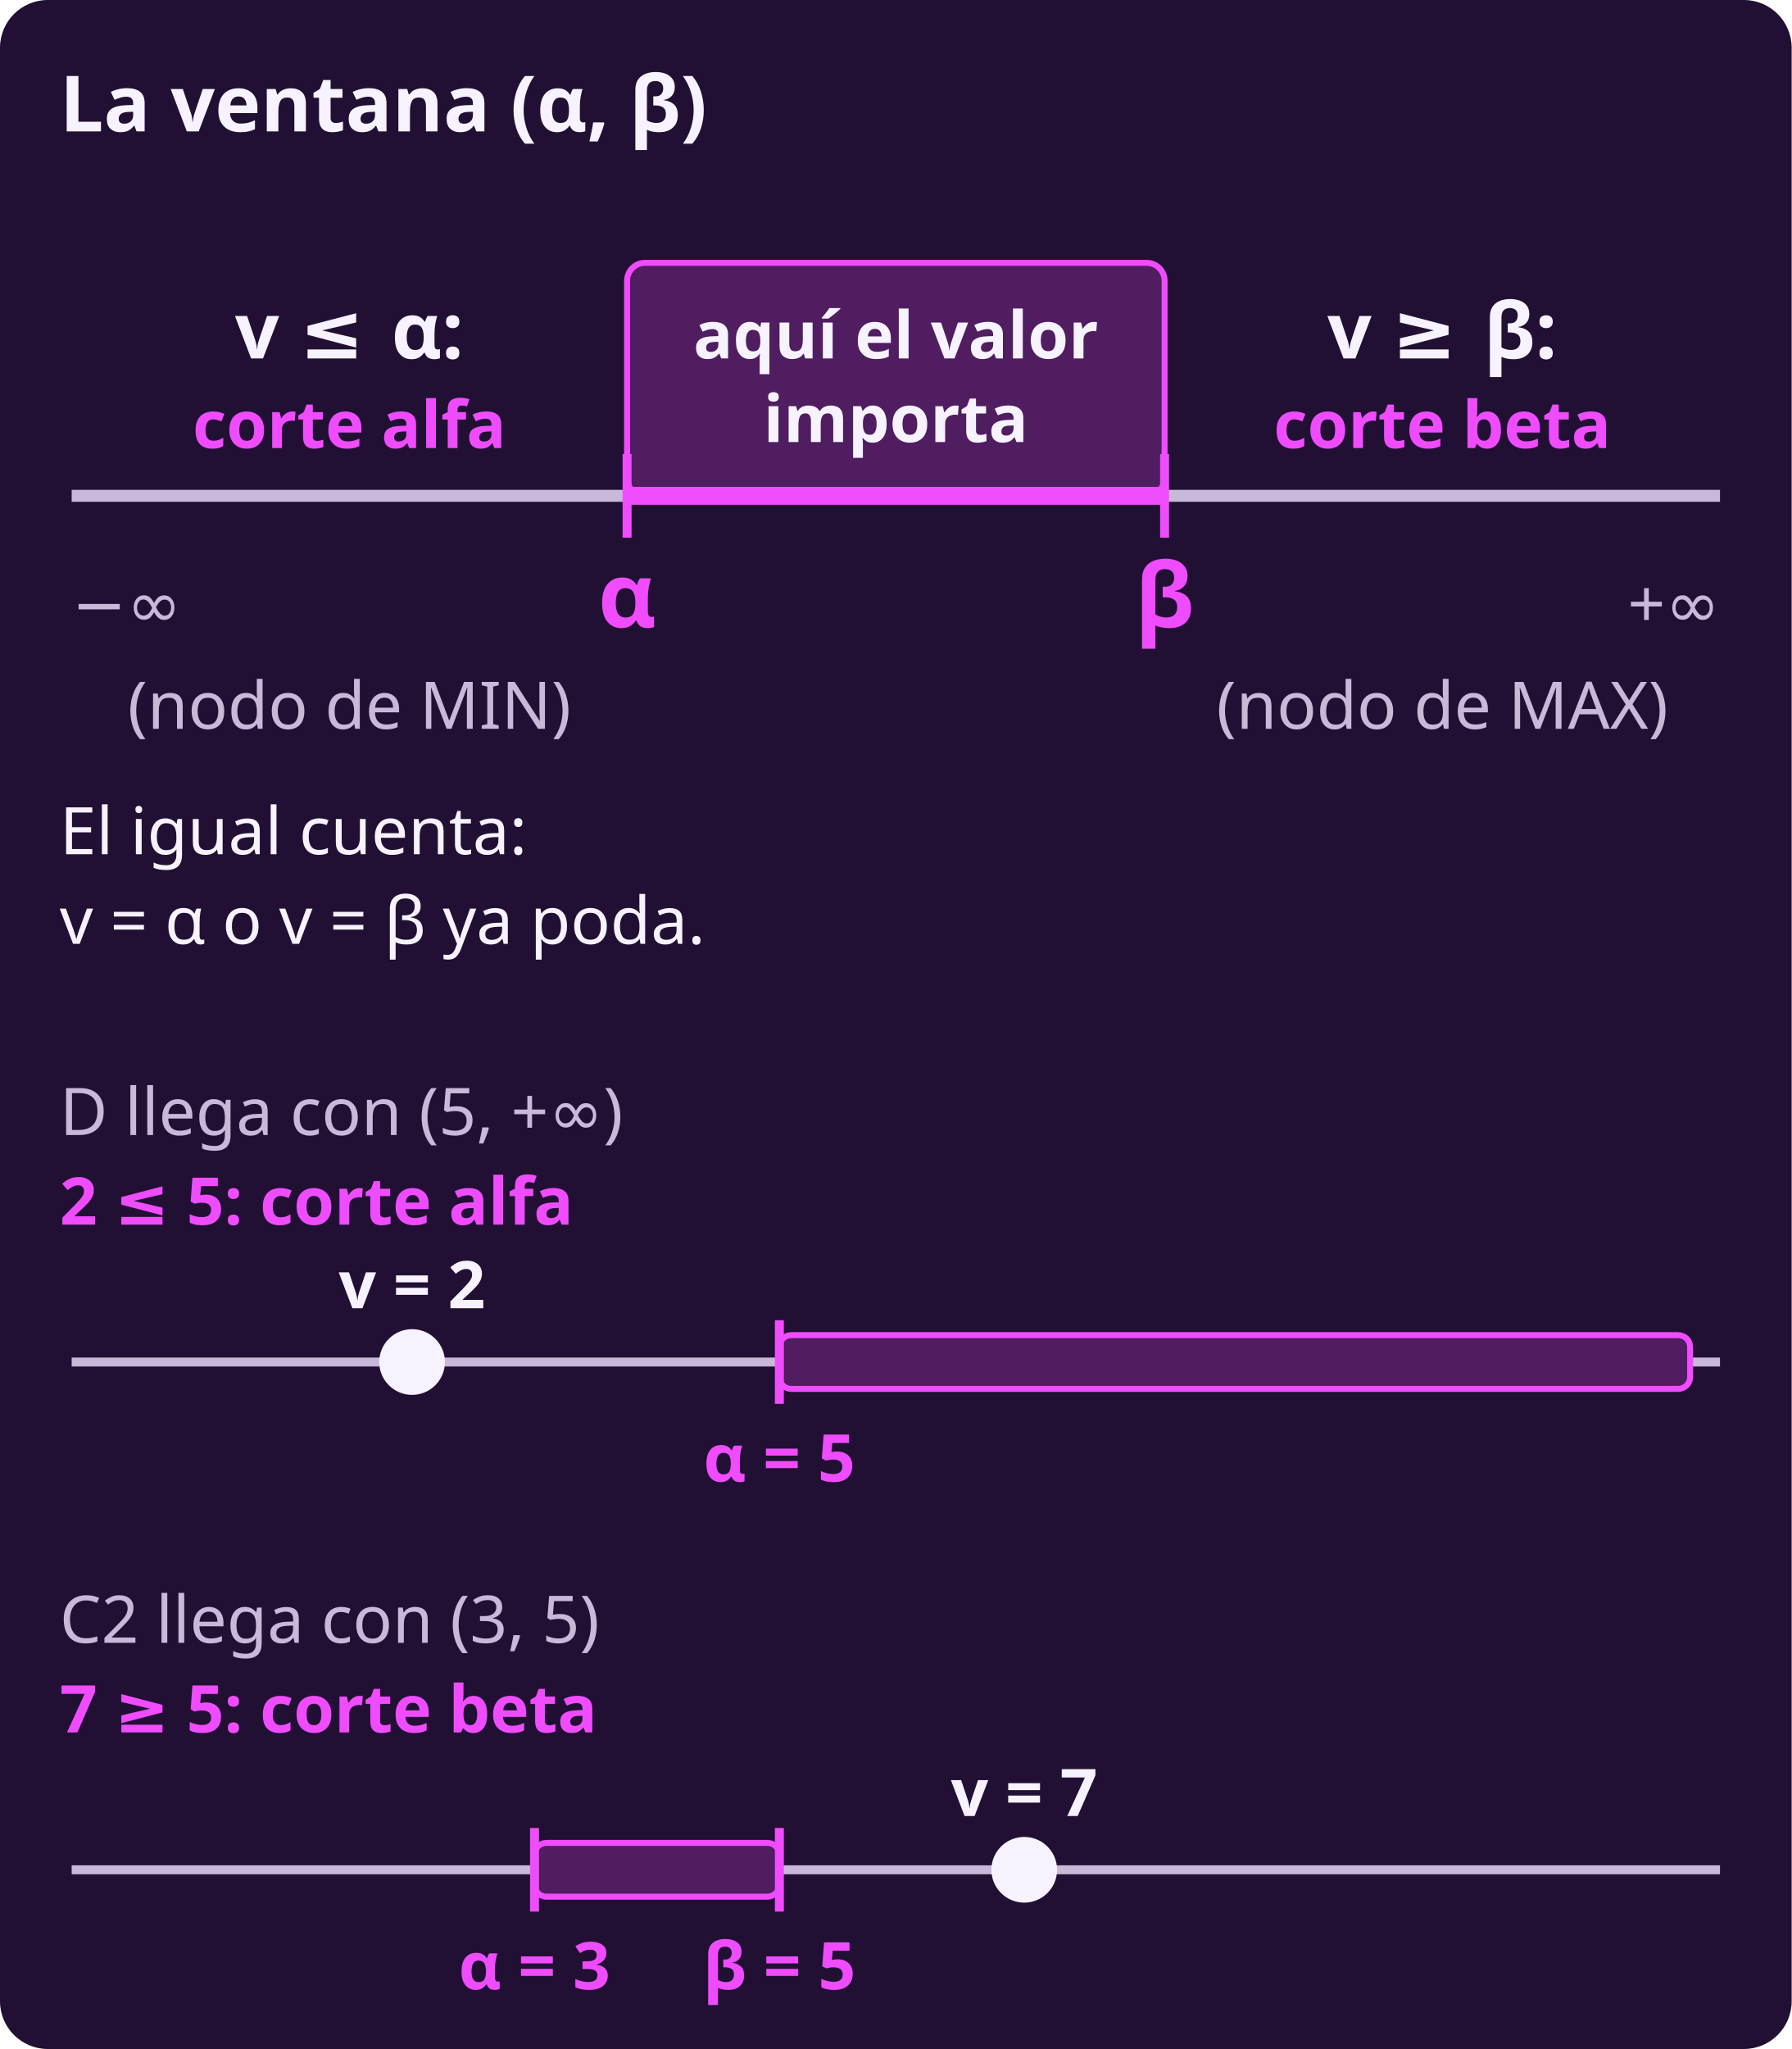
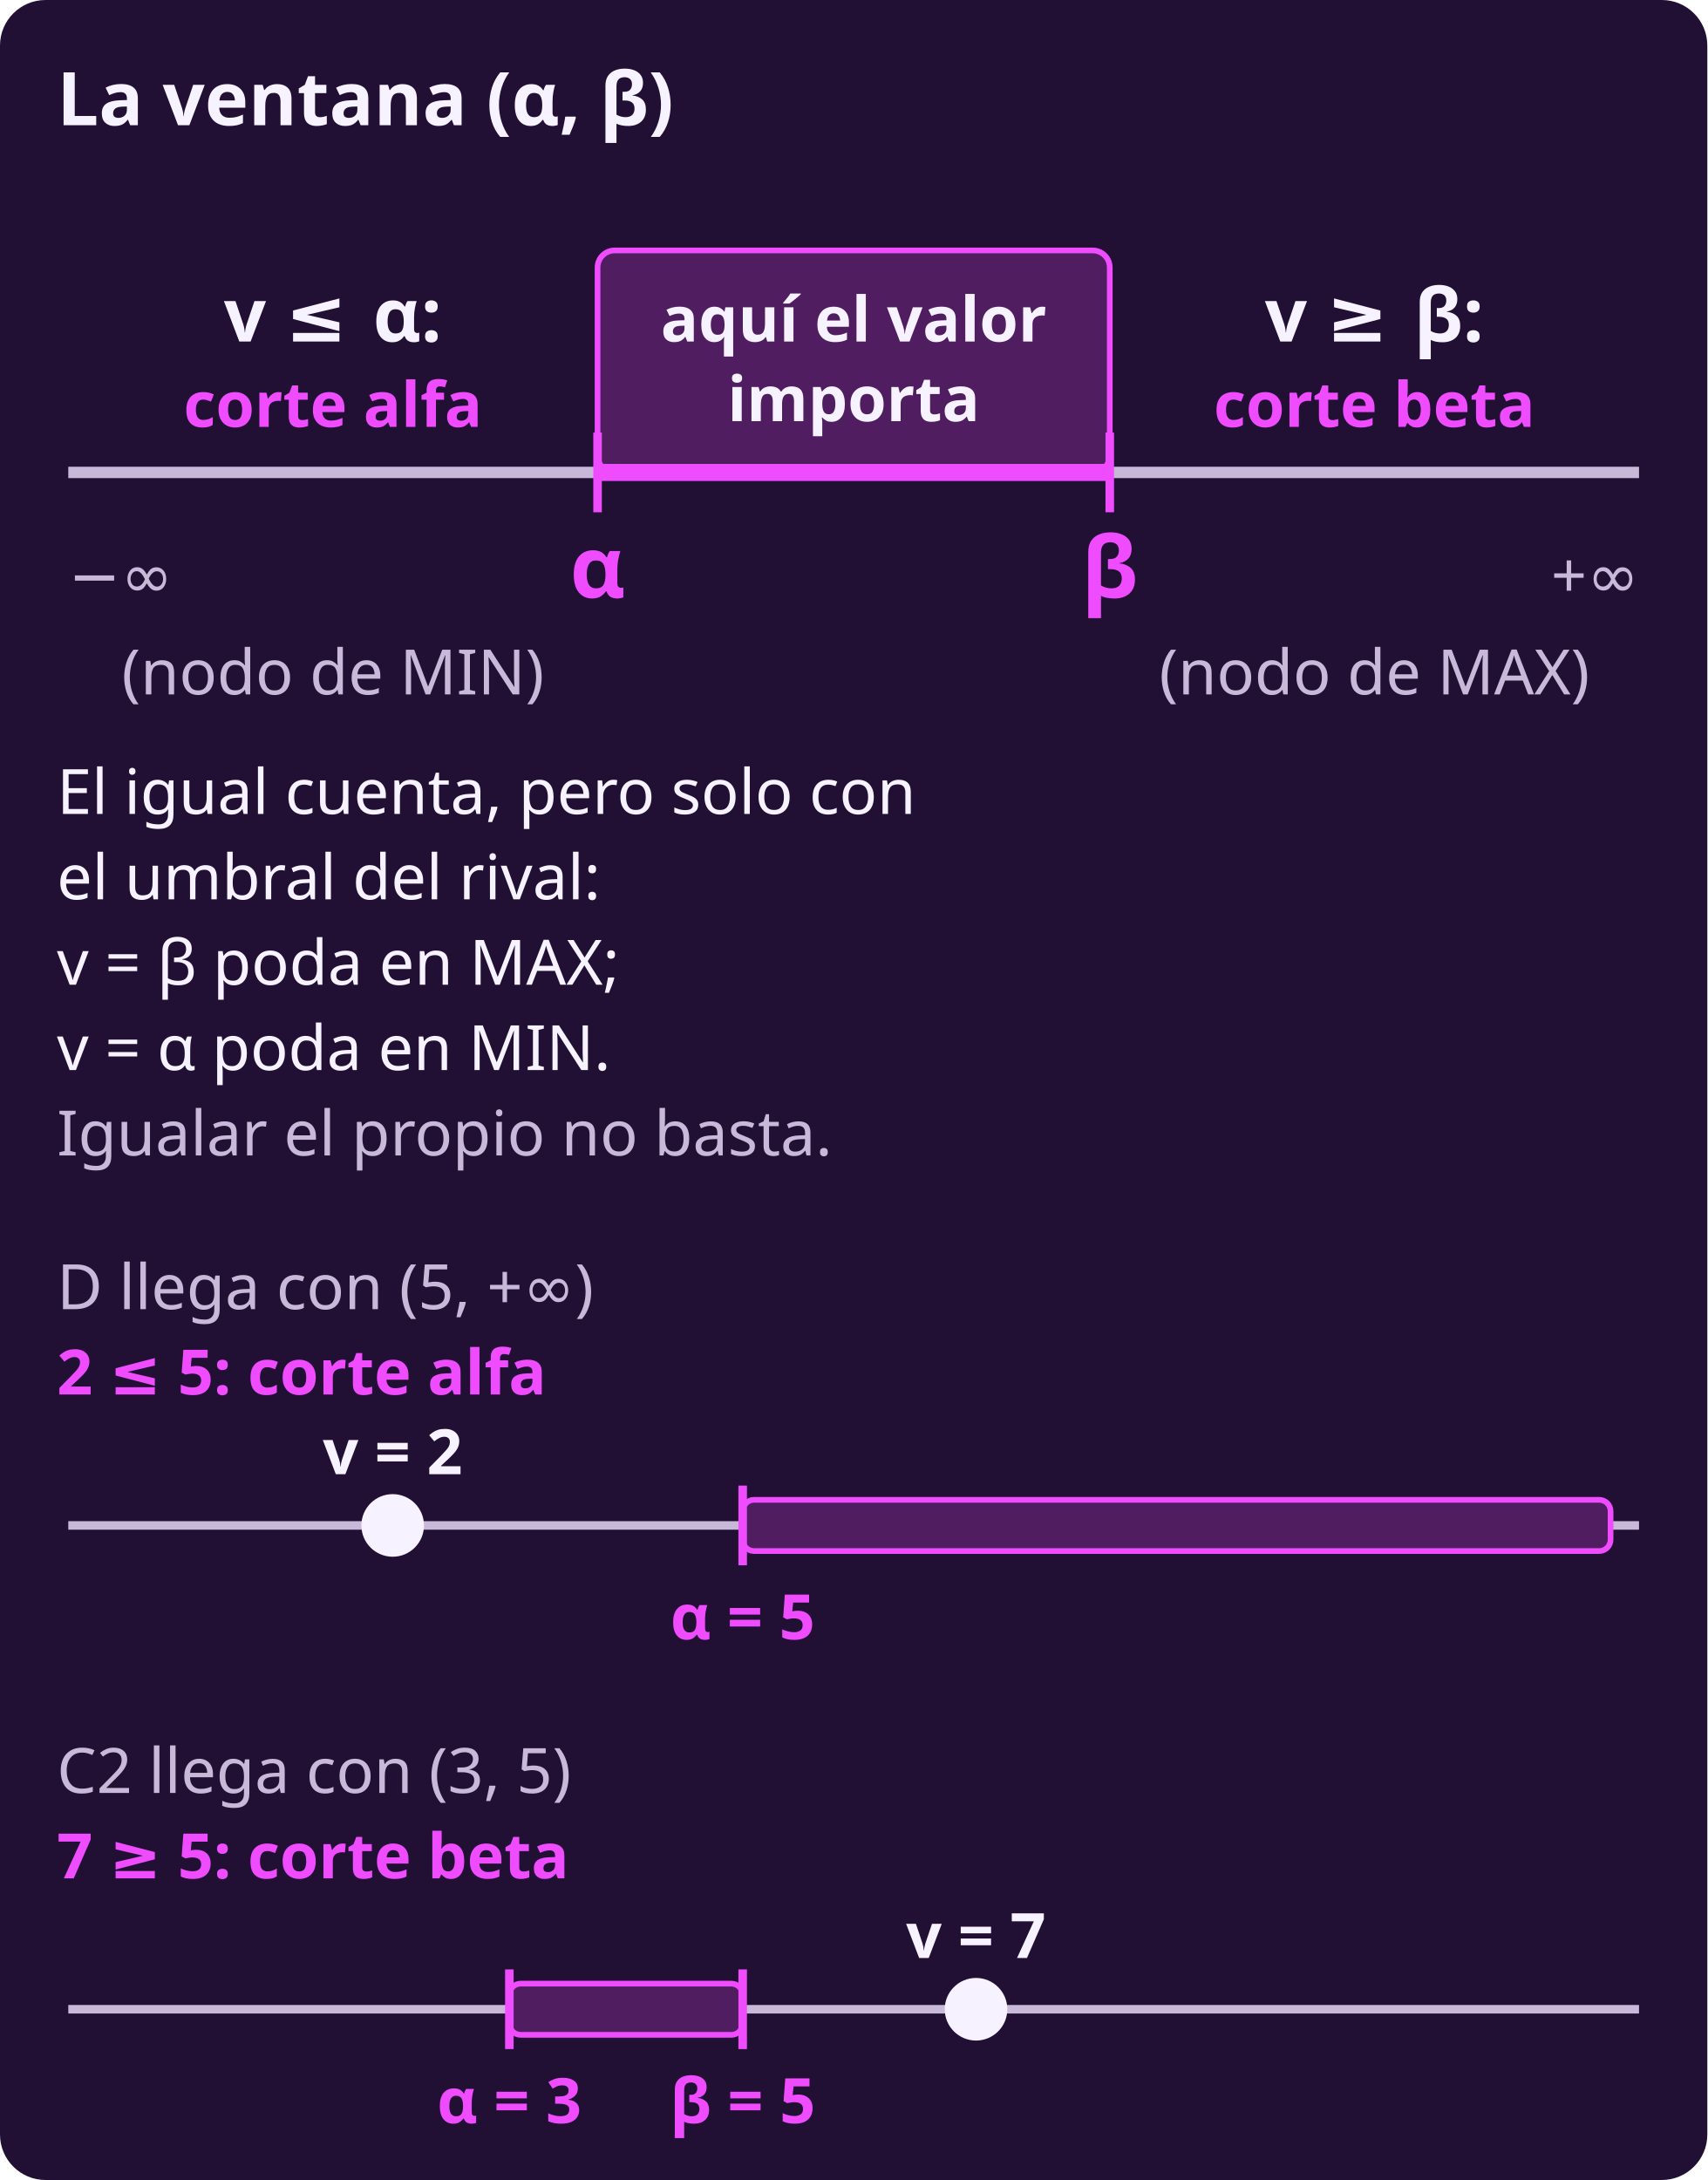
- <svg xmlns="http://www.w3.org/2000/svg" width="600" height="686" viewBox="0 0 600 686" role="img" aria-label="Una recta numérica de −∞ a +∞ con dos marcas, α y β. La banda entre ellas va resaltada: aquí el valor importa. A la izquierda de α, o en α, v ≤ α: corte alfa, en un nodo de MIN. A la derecha de β, o en β, v ≥ β: corte beta, en un nodo de MAX. El igual cuenta. Abajo, los dos cortes del árbol base: D llega con (5, +∞) y su hoja 2 cae a la izquierda de α; C2 llega con (3, 5) y su hoja 7 cae a la derecha de β.">
-   <rect x="0" y="0" width="600" height="686" rx="16" fill="#211033" />
+ <svg xmlns="http://www.w3.org/2000/svg" width="600" height="766" viewBox="0 0 600 766" role="img" aria-label="Una recta numérica de −∞ a +∞ con dos marcas, α y β. La banda entre ellas va resaltada: aquí el valor importa. A la izquierda de α, o en α, v ≤ α: corte alfa, en un nodo de MIN. A la derecha de β, o en β, v ≥ β: corte beta, en un nodo de MAX. El igual cuenta solo con el umbral del rival: v = β poda en MAX y v = α poda en MIN; igualar el umbral propio no basta. Abajo, los dos cortes del árbol base: D llega con (5, +∞) y su hoja 2 cae a la izquierda de α; C2 llega con (3, 5) y su hoja 7 cae a la derecha de β.">
+   <rect x="0" y="0" width="600" height="766" rx="16" fill="#211033" />
  <defs>
    <marker id="p" viewBox="0 0 10 10" refX="9" refY="5" markerWidth="6" markerHeight="6" orient="auto-start-reverse">
      <path d="M 0 0 L 10 5 L 0 10 z" fill="#f04cff" />
    </marker>
    <marker id="s" viewBox="0 0 10 10" refX="9" refY="5" markerWidth="6" markerHeight="6" orient="auto-start-reverse">
      <path d="M 0 0 L 10 5 L 0 10 z" fill="#c8b9d8" />
    </marker>
  </defs>
  <text x="20" y="44" fill="#f7f2ff" font-family="system-ui, sans-serif" font-size="26" font-weight="700" text-anchor="start">La ventana (α, β)</text>
  <rect x="210" y="88" width="180" height="78" rx="6" fill="#4f1d60" stroke="#f04cff" stroke-width="2" />
  <text x="300.0" y="120" fill="#f7f2ff" font-family="system-ui, sans-serif" font-size="22" font-weight="700" text-anchor="middle">aquí el valor</text>
  <text x="300.0" y="148" fill="#f7f2ff" font-family="system-ui, sans-serif" font-size="22" font-weight="700" text-anchor="middle">importa</text>
  <line x1="24" y1="166" x2="210" y2="166" stroke="#c8b9d8" stroke-width="4" />
  <line x1="390" y1="166" x2="576" y2="166" stroke="#c8b9d8" stroke-width="4" />
  <line x1="210" y1="166" x2="390" y2="166" stroke="#f04cff" stroke-width="6" />
  <line x1="210" y1="152" x2="210" y2="180" stroke="#f04cff" stroke-width="3" />
  <text x="210" y="210" fill="#f04cff" font-family="system-ui, sans-serif" font-size="30" font-weight="700" text-anchor="middle">α</text>
  <line x1="390" y1="152" x2="390" y2="180" stroke="#f04cff" stroke-width="3" />
  <text x="390" y="210" fill="#f04cff" font-family="system-ui, sans-serif" font-size="30" font-weight="700" text-anchor="middle">β</text>
  <text x="24" y="210" fill="#c8b9d8" font-family="system-ui, sans-serif" font-size="22" font-weight="normal" text-anchor="start">−∞</text>
  <text x="576" y="210" fill="#c8b9d8" font-family="system-ui, sans-serif" font-size="22" font-weight="normal" text-anchor="end">+∞</text>
  <text x="117.0" y="120" fill="#f7f2ff" font-family="system-ui, sans-serif" font-size="26" font-weight="700" text-anchor="middle">v ≤ α:</text>
  <text x="117.0" y="150" fill="#f04cff" font-family="system-ui, sans-serif" font-size="22" font-weight="700" text-anchor="middle">corte alfa</text>
  <text x="117.0" y="244" fill="#c8b9d8" font-family="system-ui, sans-serif" font-size="22" font-weight="normal" text-anchor="middle">(nodo de MIN)</text>
  <text x="483.0" y="120" fill="#f7f2ff" font-family="system-ui, sans-serif" font-size="26" font-weight="700" text-anchor="middle">v ≥ β:</text>
  <text x="483.0" y="150" fill="#f04cff" font-family="system-ui, sans-serif" font-size="22" font-weight="700" text-anchor="middle">corte beta</text>
  <text x="483.0" y="244" fill="#c8b9d8" font-family="system-ui, sans-serif" font-size="22" font-weight="normal" text-anchor="middle">(nodo de MAX)</text>
-   <text x="20" y="286" fill="#f7f2ff" font-family="system-ui, sans-serif" font-size="22" font-weight="normal" text-anchor="start">El igual cuenta:</text>
-   <text x="20" y="316" fill="#f7f2ff" font-family="system-ui, sans-serif" font-size="22" font-weight="normal" text-anchor="start">v = α o v = β ya poda.</text>
-   <text x="20" y="380" fill="#c8b9d8" font-family="system-ui, sans-serif" font-size="22" font-weight="normal" text-anchor="start">D llega con (5, +∞)</text>
-   <text x="20" y="410" fill="#f04cff" font-family="system-ui, sans-serif" font-size="22" font-weight="700" text-anchor="start">2 ≤ 5: corte alfa</text>
-   <line x1="24" y1="456" x2="576" y2="456" stroke="#c8b9d8" stroke-width="3" />
-   <rect x="261" y="447" width="305" height="18" rx="4" fill="#4f1d60" stroke="#f04cff" stroke-width="2" />
-   <line x1="261" y1="442" x2="261" y2="470" stroke="#f04cff" stroke-width="3" />
-   <text x="261" y="496" fill="#f04cff" font-family="system-ui, sans-serif" font-size="22" font-weight="700" text-anchor="middle">α = 5</text>
-   <circle cx="138" cy="456" r="11" fill="#f7f2ff" />
-   <text x="138" y="438" fill="#f7f2ff" font-family="system-ui, sans-serif" font-size="22" font-weight="700" text-anchor="middle">v = 2</text>
-   <text x="20" y="550" fill="#c8b9d8" font-family="system-ui, sans-serif" font-size="22" font-weight="normal" text-anchor="start">C2 llega con (3, 5)</text>
-   <text x="20" y="580" fill="#f04cff" font-family="system-ui, sans-serif" font-size="22" font-weight="700" text-anchor="start">7 ≥ 5: corte beta</text>
-   <line x1="24" y1="626" x2="576" y2="626" stroke="#c8b9d8" stroke-width="3" />
-   <rect x="179" y="617" width="82" height="18" rx="4" fill="#4f1d60" stroke="#f04cff" stroke-width="2" />
-   <line x1="179" y1="612" x2="179" y2="640" stroke="#f04cff" stroke-width="3" />
-   <text x="179" y="666" fill="#f04cff" font-family="system-ui, sans-serif" font-size="22" font-weight="700" text-anchor="middle">α = 3</text>
-   <line x1="261" y1="612" x2="261" y2="640" stroke="#f04cff" stroke-width="3" />
-   <text x="261" y="666" fill="#f04cff" font-family="system-ui, sans-serif" font-size="22" font-weight="700" text-anchor="middle">β = 5</text>
-   <circle cx="343" cy="626" r="11" fill="#f7f2ff" />
-   <text x="343" y="608" fill="#f7f2ff" font-family="system-ui, sans-serif" font-size="22" font-weight="700" text-anchor="middle">v = 7</text>
+   <text x="20" y="286" fill="#f7f2ff" font-family="system-ui, sans-serif" font-size="22" font-weight="normal" text-anchor="start">El igual cuenta, pero solo con</text>
+   <text x="20" y="316" fill="#f7f2ff" font-family="system-ui, sans-serif" font-size="22" font-weight="normal" text-anchor="start">el umbral del rival:</text>
+   <text x="20" y="346" fill="#f7f2ff" font-family="system-ui, sans-serif" font-size="22" font-weight="normal" text-anchor="start">v = β poda en MAX;</text>
+   <text x="20" y="376" fill="#f7f2ff" font-family="system-ui, sans-serif" font-size="22" font-weight="normal" text-anchor="start">v = α poda en MIN.</text>
+   <text x="20" y="406" fill="#c8b9d8" font-family="system-ui, sans-serif" font-size="22" font-weight="normal" text-anchor="start">Igualar el propio no basta.</text>
+   <text x="20" y="460" fill="#c8b9d8" font-family="system-ui, sans-serif" font-size="22" font-weight="normal" text-anchor="start">D llega con (5, +∞)</text>
+   <text x="20" y="490" fill="#f04cff" font-family="system-ui, sans-serif" font-size="22" font-weight="700" text-anchor="start">2 ≤ 5: corte alfa</text>
+   <line x1="24" y1="536" x2="576" y2="536" stroke="#c8b9d8" stroke-width="3" />
+   <rect x="261" y="527" width="305" height="18" rx="4" fill="#4f1d60" stroke="#f04cff" stroke-width="2" />
+   <line x1="261" y1="522" x2="261" y2="550" stroke="#f04cff" stroke-width="3" />
+   <text x="261" y="576" fill="#f04cff" font-family="system-ui, sans-serif" font-size="22" font-weight="700" text-anchor="middle">α = 5</text>
+   <circle cx="138" cy="536" r="11" fill="#f7f2ff" />
+   <text x="138" y="518" fill="#f7f2ff" font-family="system-ui, sans-serif" font-size="22" font-weight="700" text-anchor="middle">v = 2</text>
+   <text x="20" y="630" fill="#c8b9d8" font-family="system-ui, sans-serif" font-size="22" font-weight="normal" text-anchor="start">C2 llega con (3, 5)</text>
+   <text x="20" y="660" fill="#f04cff" font-family="system-ui, sans-serif" font-size="22" font-weight="700" text-anchor="start">7 ≥ 5: corte beta</text>
+   <line x1="24" y1="706" x2="576" y2="706" stroke="#c8b9d8" stroke-width="3" />
+   <rect x="179" y="697" width="82" height="18" rx="4" fill="#4f1d60" stroke="#f04cff" stroke-width="2" />
+   <line x1="179" y1="692" x2="179" y2="720" stroke="#f04cff" stroke-width="3" />
+   <text x="179" y="746" fill="#f04cff" font-family="system-ui, sans-serif" font-size="22" font-weight="700" text-anchor="middle">α = 3</text>
+   <line x1="261" y1="692" x2="261" y2="720" stroke="#f04cff" stroke-width="3" />
+   <text x="261" y="746" fill="#f04cff" font-family="system-ui, sans-serif" font-size="22" font-weight="700" text-anchor="middle">β = 5</text>
+   <circle cx="343" cy="706" r="11" fill="#f7f2ff" />
+   <text x="343" y="688" fill="#f7f2ff" font-family="system-ui, sans-serif" font-size="22" font-weight="700" text-anchor="middle">v = 7</text>
</svg>
